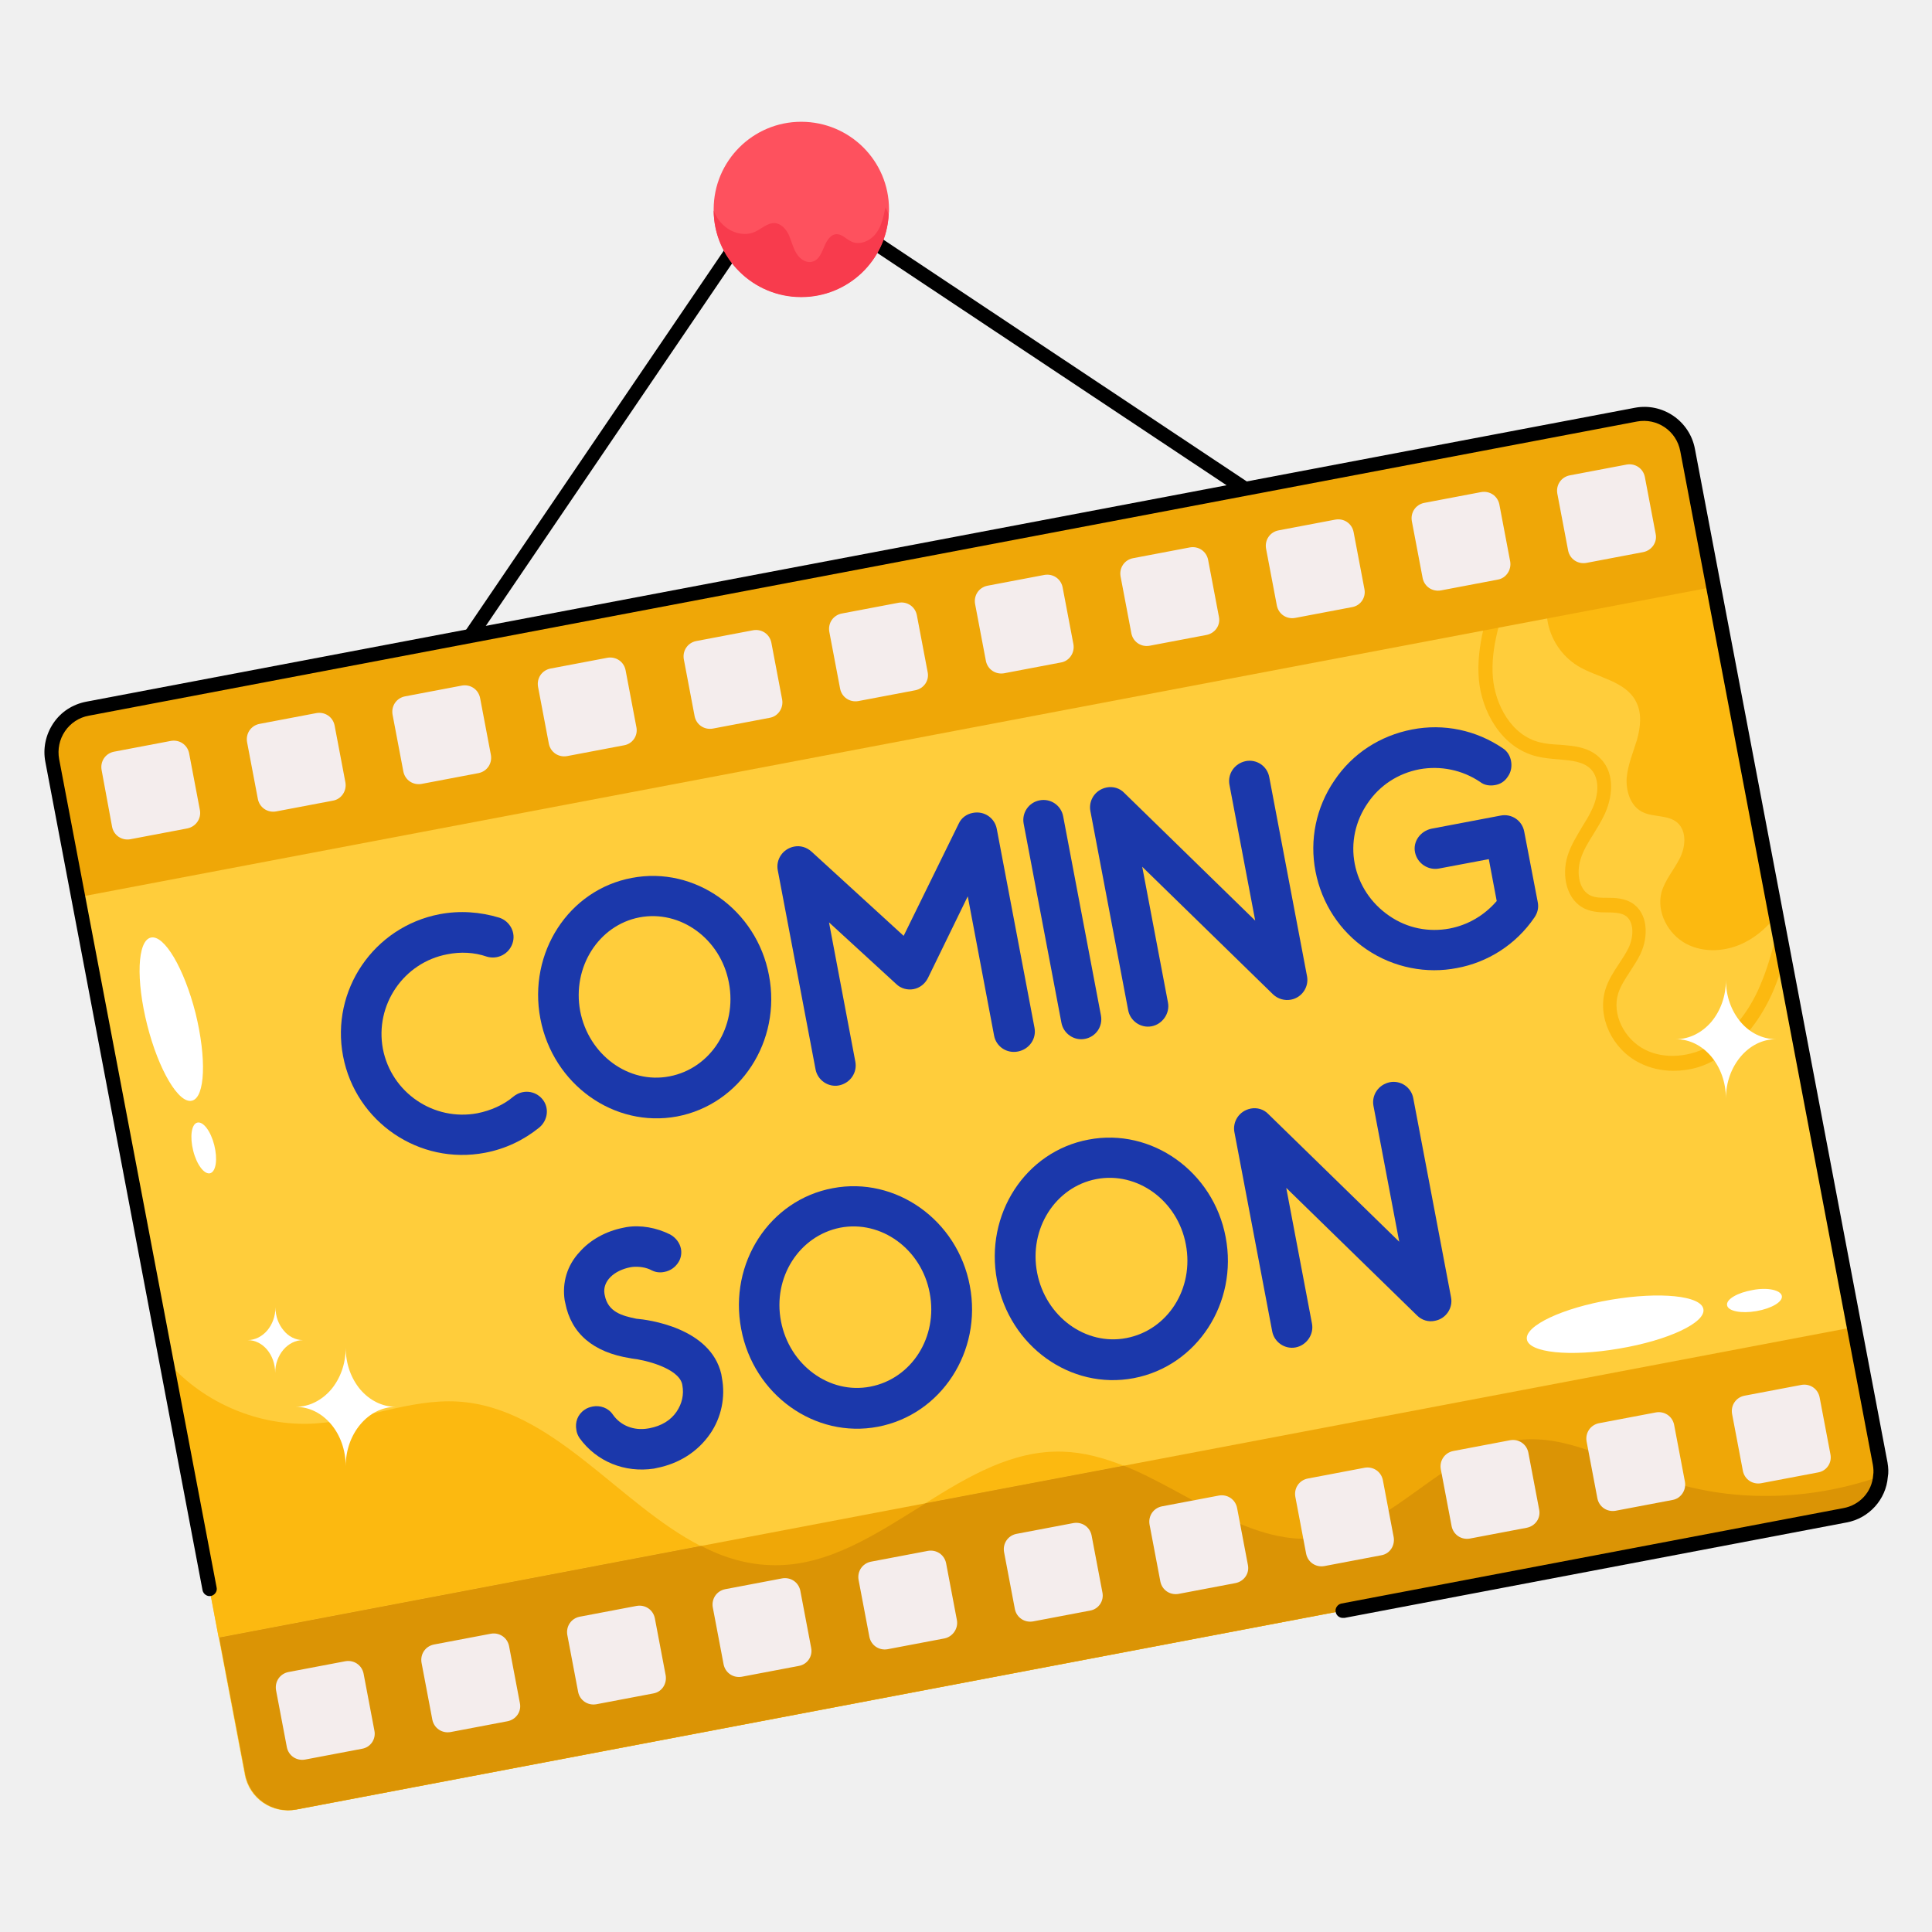
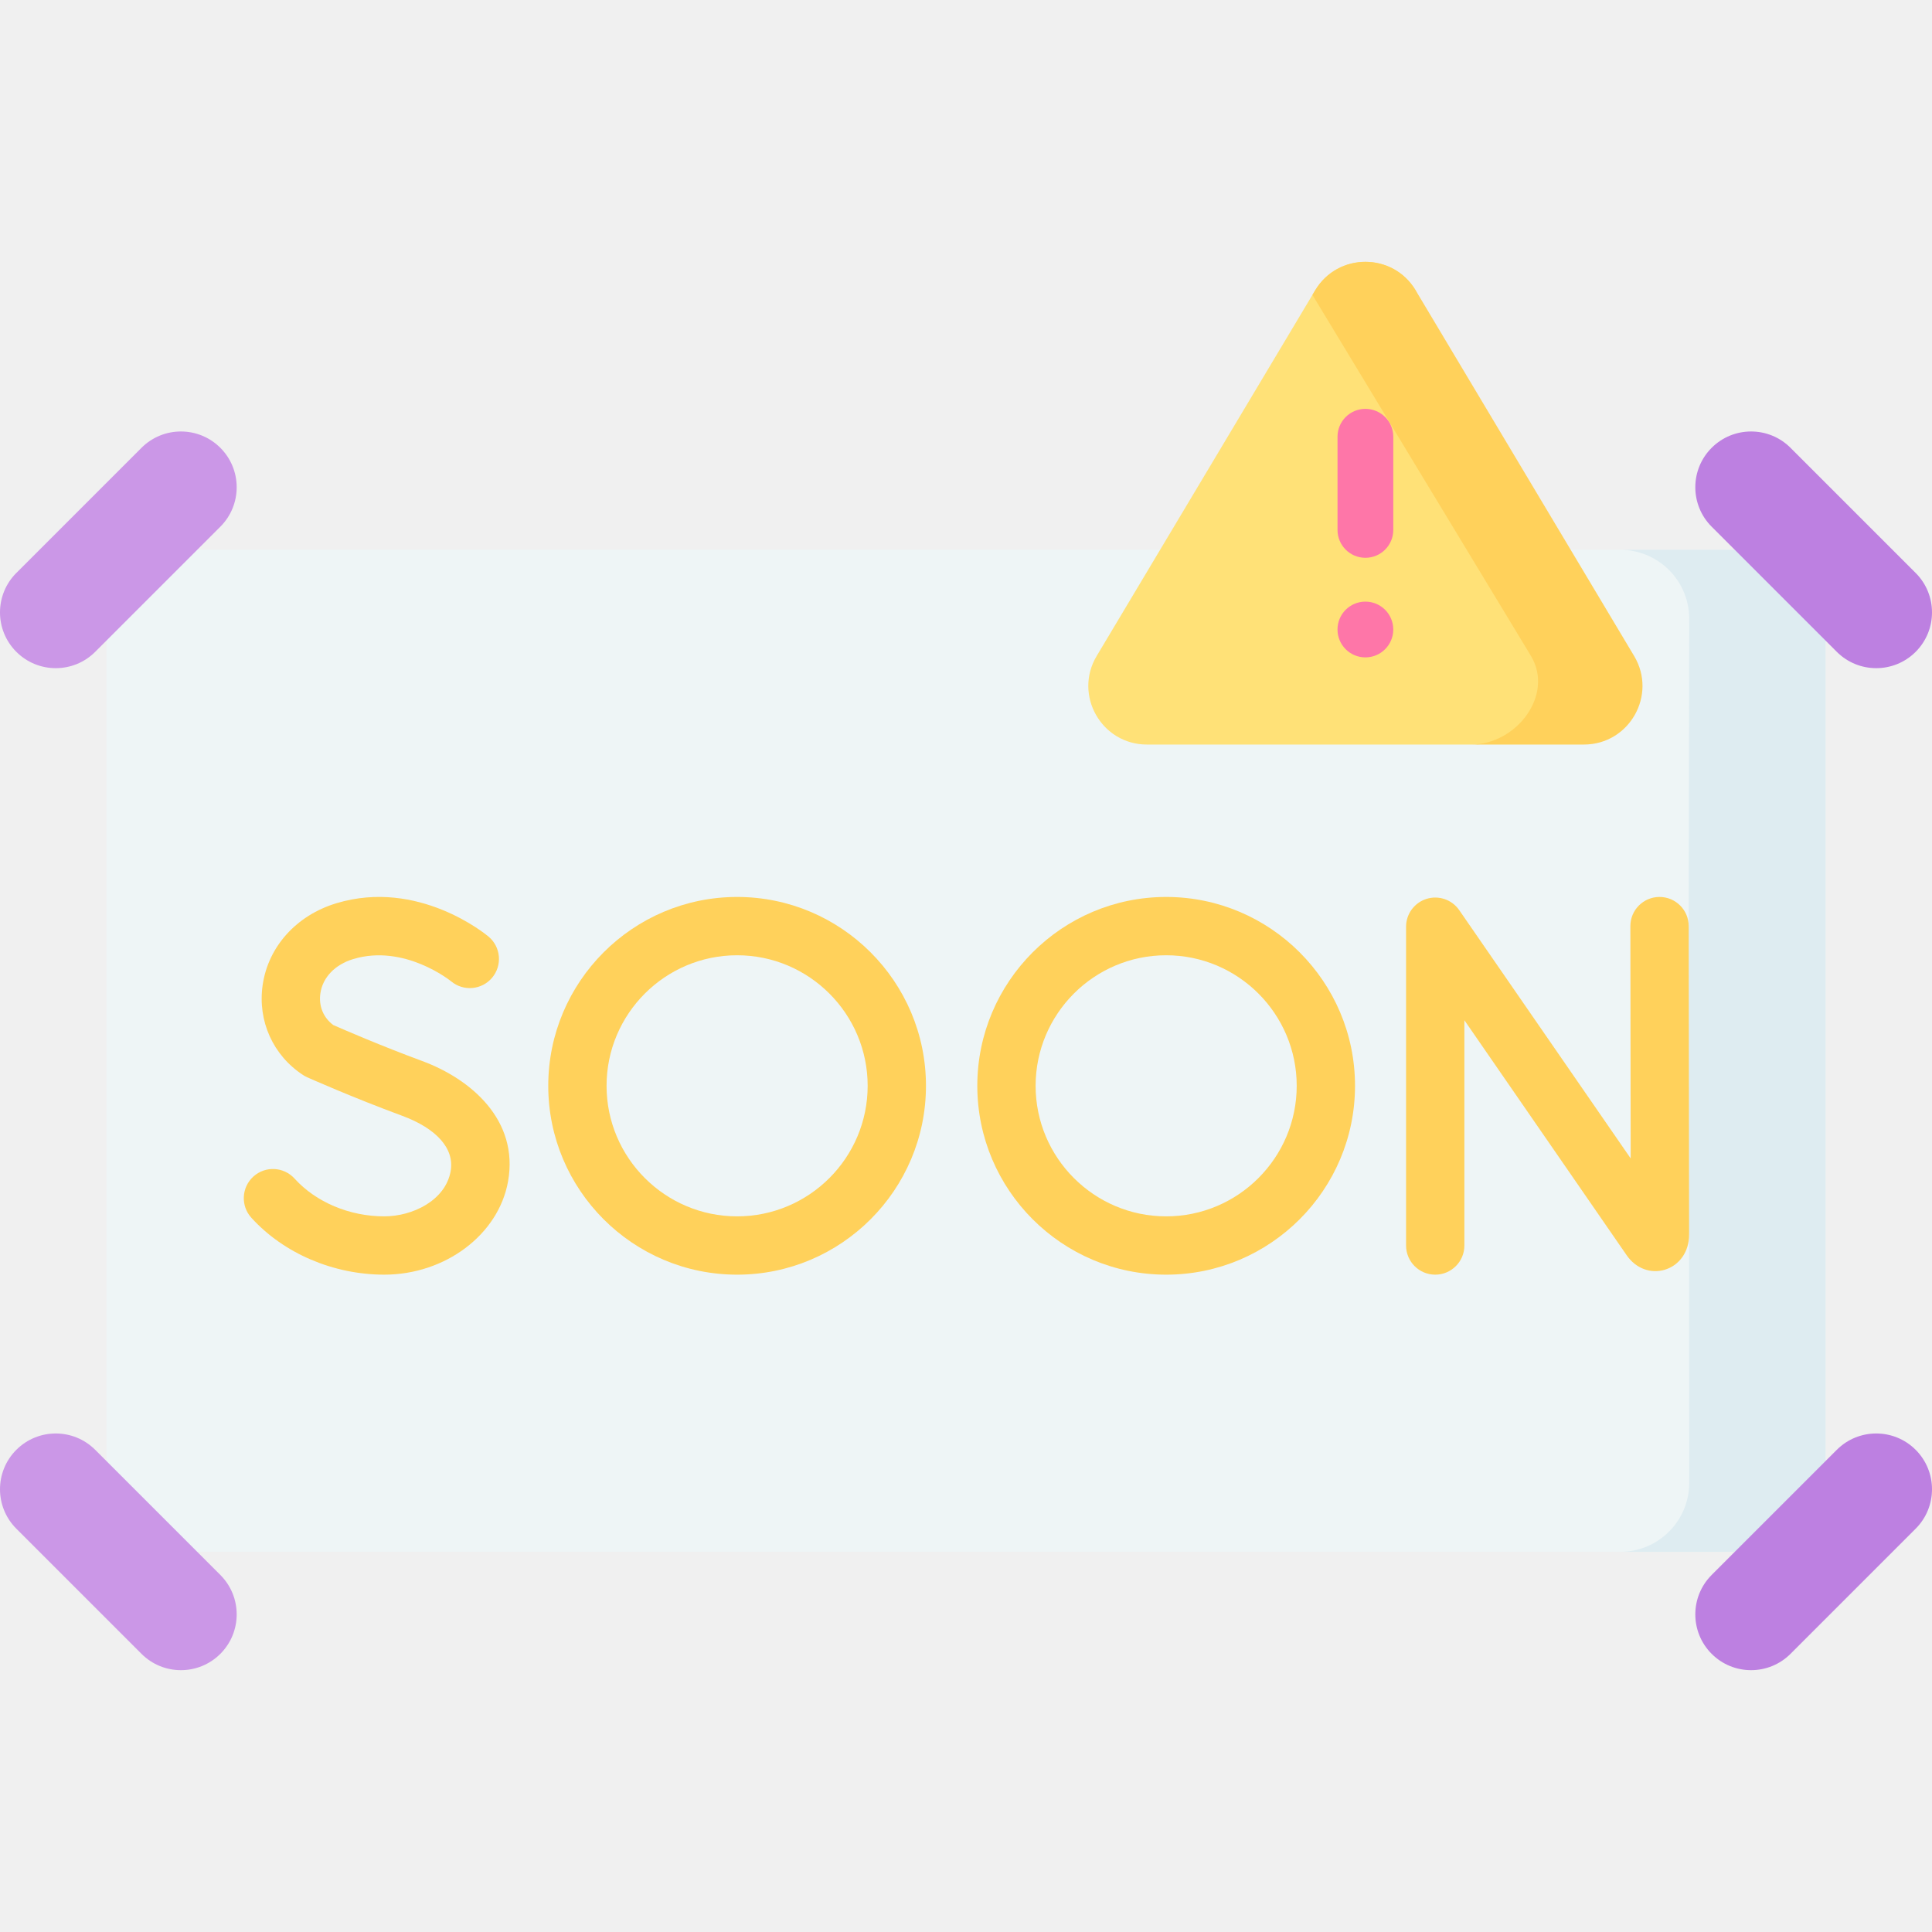
- <svg xmlns="http://www.w3.org/2000/svg" id="Layer_1" enable-background="new 0 0 66 66" viewBox="0 0 66 66">
+ <svg xmlns="http://www.w3.org/2000/svg" id="Capa_1" enable-background="new 0 0 512 512" viewBox="0 0 512 512">
  <g>
-     <g>
-       <path d="m14.95 23.62c-.05 0-.09-.01-.14-.04-.11-.08-.14-.23-.06-.34l11.71-17.23c.08-.11.23-.14.34-.07l17.15 11.41c.11.08.14.23.07.34s-.23.14-.34.07l-16.96-11.28-11.57 17.03c-.04.07-.12.11-.2.11z" />
+     <path d="m465.505 411.25h-419.01c-10.099 0-18.286-8.187-18.286-18.286v-228.969c0-10.099 8.187-18.286 18.286-18.286h419.01c10.099 0 18.286 8.187 18.286 18.286v228.969c0 10.099-8.187 18.286-18.286 18.286z" fill="#eef5f6" />
+     <path d="m465.505 145.709h-36.127c10.099 0 18.286 8.187 18.286 18.286l-.146 81.423-7.469 38.323 7.579 43.499.035 65.723c0 10.099-8.187 18.286-18.286 18.286h36.127c10.099 0 18.286-8.187 18.286-18.286v-228.968c.001-10.099-8.186-18.286-18.285-18.286z" fill="#deecf1" />
+     <path d="m4.329 172.742c-5.772-5.772-5.772-15.13 0-20.901l33.165-33.165c5.772-5.772 15.13-5.772 20.901 0 5.772 5.772 5.772 15.13 0 20.901l-33.165 33.165c-5.772 5.772-15.129 5.772-20.901 0z" fill="#cb97e7" />
+     <path d="m507.671 172.742c5.772-5.772 5.772-15.13 0-20.901l-33.165-33.165c-5.772-5.772-15.13-5.772-20.901 0-5.772 5.772-5.772 15.13 0 20.901l33.165 33.165c5.772 5.772 15.129 5.772 20.901 0z" fill="#bd80e1" />
+     <path d="m4.329 384.217c-5.772 5.772-5.772 15.13 0 20.901l33.165 33.165c5.772 5.772 15.13 5.772 20.901 0 5.772-5.772 5.772-15.13 0-20.901l-33.165-33.165c-5.772-5.772-15.129-5.772-20.901 0z" fill="#cb97e7" />
+     <path d="m507.671 384.217c5.772 5.772 5.772 15.13 0 20.901l-33.165 33.165c-5.772 5.772-15.13 5.772-20.901 0-5.772-5.772-5.772-15.13 0-20.901l33.165-33.165c5.772-5.772 15.129-5.772 20.901 0z" fill="#bd80e1" />
+     <path d="m290.63 173.842 57.897-96.897c6.02-10.075 20.615-10.075 26.635 0l44.002 96.897c6.179 10.341-11.602 23.471-29.332 23.471h-85.886c-12.044.001-19.494-13.13-13.316-23.471z" fill="#ffe177" />
+     <path d="m433.06 173.842-57.897-96.898c-6.02-10.075-20.615-10.075-26.635 0l-.719 1.203 57.917 95.695c6.179 10.341-3.846 23.471-15.892 23.471h29.909c12.046.001 19.496-13.13 13.317-23.471z" fill="#ffd15b" />
+     <g fill="#ffd15b">
+       <path d="m447.518 245.418c-.006-4.264-3.464-7.716-7.726-7.716-.003 0-.007 0-.01 0-4.268.006-7.722 3.47-7.716 7.737l.083 61.558-45.44-65.801c-1.922-2.782-5.425-3.991-8.658-2.986-3.227 1.007-5.427 3.995-5.427 7.376v84.486c0 4.267 3.459 7.726 7.726 7.726s7.726-3.459 7.726-7.726v-59.701l43.041 62.327c2.4 3.466 6.386 4.946 10.156 3.768 3.86-1.206 6.354-4.823 6.354-9.226z" />
+       <path d="m111.856 281.169c-10.863-4.007-20.941-8.381-23.518-9.513-2.64-1.943-3.92-5.04-3.439-8.39.609-4.24 3.874-7.645 8.734-9.11 13.504-4.065 25.712 5.736 25.93 5.913 3.266 2.719 8.119 2.289 10.856-.968 2.745-3.267 2.323-8.14-.943-10.886-.752-.631-18.634-15.383-40.3-8.855-10.611 3.196-18.111 11.515-19.573 21.71-1.363 9.496 2.749 18.63 10.734 23.835.341.222.699.418 1.071.583.486.217 12.058 5.369 25.099 10.179 9.269 3.419 13.978 8.778 12.921 14.703-1.389 7.779-10.103 11.976-17.597 11.976-9.205 0-18.092-3.742-23.772-10.01-2.866-3.162-7.753-3.401-10.913-.536-3.162 2.866-3.402 7.751-.537 10.913 8.561 9.446 21.728 15.085 35.222 15.085 16.188 0 30.293-10.624 32.809-24.713 2.904-16.264-9.865-27.151-22.784-31.916z" />
+       <path d="m195.343 237.702c-27.598 0-50.049 22.452-50.049 50.049s22.452 50.048 50.049 50.048 50.048-22.452 50.048-50.048c0-27.597-22.451-50.049-50.048-50.049zm0 84.645c-19.076 0-34.597-15.52-34.597-34.596s15.52-34.596 34.597-34.596 34.596 15.52 34.596 34.596-15.519 34.596-34.596 34.596z" />
+       <path d="m309.046 237.702c-27.598 0-50.049 22.452-50.049 50.049s22.452 50.048 50.049 50.048 50.048-22.452 50.048-50.048c.001-27.597-22.451-50.049-50.048-50.049zm0 84.645c-19.076 0-34.597-15.52-34.597-34.596s15.52-34.596 34.597-34.596c19.076 0 34.596 15.52 34.596 34.596s-15.519 34.596-34.596 34.596z" />
    </g>
-     <g>
-       <path d="m64.24 50.43c-.05.66-.54 1.22-1.22 1.34l-52.9 10.05c-.82.16-1.61-.38-1.76-1.2l-2.69-14.18-3.89-20.46c-.16-.82.38-1.61 1.2-1.77l52.9-10.04c.82-.16 1.61.38 1.76 1.2l.41 2.15 2.61 13.76 3.56 18.72c.03.15.04.29.02.43z" fill="#ffcd3b" />
-     </g>
-     <g>
-       <path d="m60.67 31.29c-.28.36-.63.68-1.04.89-.62.33-1.41.39-2.03.06s-1.02-1.09-.84-1.76c.12-.42.42-.76.62-1.15s.25-.92-.07-1.22c-.33-.29-.85-.18-1.22-.38-.4-.21-.55-.72-.52-1.16.04-.44.22-.87.35-1.29.12-.43.18-.91-.03-1.31-.36-.71-1.31-.81-1.99-1.22-.55-.34-.94-.92-1.04-1.57-.09-.64.12-1.32.55-1.8l4.66-1.85z" fill="#fcb910" />
-     </g>
-     <g>
-       <path d="m57.17 36.58c-.41 0-.81-.09-1.16-.27-.94-.47-1.45-1.57-1.17-2.5.1-.33.29-.62.47-.89.12-.18.23-.35.32-.53.19-.39.2-.93-.12-1.12-.16-.09-.37-.1-.6-.1s-.49-.01-.73-.11c-.67-.28-.84-1.15-.63-1.82.11-.36.31-.67.49-.98.13-.21.25-.4.34-.6.22-.45.29-1.04-.03-1.38-.26-.27-.67-.3-1.12-.34-.24-.02-.49-.04-.73-.1-1.23-.3-1.89-1.57-1.98-2.63-.1-1.15.3-2.3.62-3.23.04-.13.18-.19.31-.15s.19.18.15.31c-.32.93-.69 1.98-.6 3.02.08.89.61 1.96 1.61 2.2.2.05.42.07.65.08.52.04 1.05.08 1.43.49.51.53.38 1.37.11 1.92-.11.23-.24.44-.37.65-.18.29-.35.56-.44.87-.14.46-.05 1.05.36 1.23.16.07.35.07.55.07.27 0 .57.01.84.17.57.35.58 1.16.3 1.75-.1.21-.23.4-.35.59-.17.26-.33.5-.41.76-.22.7.2 1.56.92 1.92.67.34 1.57.26 2.3-.18.64-.38 1.19-1.04 1.58-1.9.19-.43.36-.91.51-1.51.03-.13.17-.21.3-.18s.21.17.17.3c-.16.63-.34 1.14-.54 1.59-.44.95-1.05 1.69-1.78 2.12-.46.33-1.02.48-1.57.48z" fill="#fcb910" />
-     </g>
-     <g>
-       <path d="m38.38 50.07-6.76 1.28c1.48-.93 2.98-1.81 4.67-1.76.72.02 1.41.21 2.09.48z" fill="#fcb910" />
-     </g>
-     <g>
-       <path d="m23.93 52.81-16.46 3.13-1.8-9.49c.03.04.05.07.08.1 1.24 1.4 3.13 2.19 4.99 2.08 1.66-.1 3.25-.85 4.91-.75 3.22.2 5.47 3.49 8.28 4.93z" fill="#fcb910" />
-     </g>
-     <g>
-       <path d="m58.53 20.05-55.86 10.6-.89-4.67c-.16-.82.38-1.61 1.2-1.77l52.9-10.04c.82-.16 1.61.38 1.77 1.2z" fill="#efa707" />
-     </g>
-     <g>
-       <path d="m64.24 50.43v.01c-.01.07-.01.12-.03.18 0 .03-.01.07-.02.09-.01.05-.03.1-.05.14-.02.07-.05.12-.08.18-.03.07-.07.12-.12.18-.1.15-.25.27-.41.36-.07.05-.15.08-.23.12-.08.03-.17.05-.26.07l-52.9 10.05c-.82.16-1.61-.38-1.76-1.2l-.89-4.67h.01l16.46-3.13 7.68-1.46 6.76-1.28 24.96-4.74.86 4.67c.03.15.04.29.02.43z" fill="#efa707" />
-     </g>
-     <g>
-       <path d="m64.24 50.43v.01c-.01.07-.01.12-.03.18 0 .03-.01.07-.02.09-.01.05-.03.1-.05.14-.02.07-.05.12-.08.18-.03.07-.07.12-.12.18-.1.15-.25.27-.41.36-.07.05-.15.08-.23.12-.08.03-.17.05-.26.07l-52.9 10.05c-.82.16-1.61-.38-1.76-1.2l-.89-4.67 16.46-3.13c.77.4 1.59.65 2.48.66 1.89.03 3.54-1.09 5.2-2.12l6.76-1.28c2.3.92 4.41 2.83 6.84 2.45 2.49-.38 4.17-3.06 6.67-3.33 1.65-.18 3.19.74 4.75 1.29 2.42.87 5.15.81 7.59-.05z" fill="#db9405" />
-     </g>
-     <g>
-       <g>
-         <path d="m6.4 28.3-1.95.37c-.29.05-.56-.13-.62-.42l-.36-1.95c-.05-.29.13-.56.42-.62l1.95-.37c.29-.05.56.13.62.42l.37 1.95c.05.29-.14.56-.43.62z" fill="#f4eded" />
-       </g>
-       <g>
-         <path d="m11.38 27.35-1.95.37c-.29.05-.56-.13-.62-.42l-.37-1.95c-.05-.29.13-.56.42-.62l1.95-.37c.29-.05.56.13.62.42l.37 1.95c.05.29-.14.57-.42.62z" fill="#f4eded" />
-       </g>
-       <g>
-         <path d="m16.35 26.41-1.95.37c-.29.05-.56-.13-.62-.42l-.37-1.95c-.05-.29.13-.56.42-.62l1.95-.37c.29-.05.56.13.62.42l.37 1.95c.05.29-.13.56-.42.62z" fill="#f4eded" />
-       </g>
-       <g>
-         <path d="m21.32 25.46-1.95.37c-.29.05-.56-.13-.62-.42l-.37-1.95c-.05-.29.13-.56.42-.62l1.95-.37c.29-.05.56.13.62.42l.37 1.95c.06.29-.13.57-.42.62z" fill="#f4eded" />
-       </g>
-       <g>
-         <path d="m26.3 24.52-1.95.37c-.29.05-.56-.13-.62-.42l-.37-1.95c-.05-.29.13-.56.42-.62l1.95-.37c.29-.05.56.13.62.42l.37 1.95c.05.29-.14.57-.42.62z" fill="#f4eded" />
-       </g>
-       <g>
-         <path d="m31.27 23.58-1.95.37c-.29.05-.56-.13-.62-.42l-.37-1.95c-.05-.29.13-.56.42-.62l1.95-.37c.29-.05.56.13.62.42l.37 1.95c.06.29-.13.56-.42.62z" fill="#f4eded" />
-       </g>
-       <g>
-         <path d="m36.25 22.63-1.95.37c-.29.05-.56-.13-.62-.42l-.37-1.95c-.05-.29.13-.56.42-.62l1.95-.37c.29-.05.56.13.62.42l.37 1.95c.05.29-.14.57-.42.62z" fill="#f4eded" />
-       </g>
-       <g>
-         <path d="m41.22 21.69-1.95.37c-.29.05-.56-.13-.62-.42l-.37-1.95c-.05-.29.13-.56.42-.62l1.95-.37c.29-.05.56.13.62.42l.37 1.95c.06.29-.13.56-.42.62z" fill="#f4eded" />
-       </g>
-       <g>
-         <path d="m46.19 20.74-1.95.37c-.29.05-.56-.13-.62-.42l-.37-1.95c-.05-.29.13-.56.42-.62l1.95-.37c.29-.05.56.13.62.42l.37 1.95c.06.29-.13.57-.42.62z" fill="#f4eded" />
-       </g>
-       <g>
-         <path d="m51.17 19.8-1.95.37c-.29.05-.56-.13-.62-.42l-.37-1.95c-.05-.29.13-.56.42-.62l1.95-.37c.29-.05.56.13.62.42l.37 1.95c.05.29-.14.57-.42.62z" fill="#f4eded" />
-       </g>
-       <g>
-         <path d="m56.14 18.86-1.95.37c-.29.05-.56-.13-.62-.42l-.37-1.95c-.05-.29.13-.56.42-.62l1.95-.37c.29-.05.56.13.62.42l.37 1.95c.06.28-.13.56-.42.62z" fill="#f4eded" />
-       </g>
-     </g>
-     <g>
-       <g>
-         <path d="m12.37 59.74-1.95.37c-.29.05-.56-.13-.62-.42l-.37-1.95c-.05-.29.13-.56.42-.62l1.95-.37c.29-.05.56.13.62.42l.37 1.95c.06.29-.13.57-.42.62z" fill="#f4eded" />
-       </g>
-       <g>
-         <path d="m17.34 58.8-1.95.37c-.29.05-.56-.13-.62-.42l-.37-1.95c-.05-.29.13-.56.42-.62l1.95-.37c.29-.05.56.13.62.42l.37 1.95c.06.29-.13.56-.42.62z" fill="#f4eded" />
-       </g>
-       <g>
-         <path d="m22.32 57.85-1.95.37c-.29.05-.56-.13-.62-.42l-.37-1.95c-.05-.29.13-.56.42-.62l1.95-.37c.29-.05.56.13.62.42l.37 1.95c.05.29-.13.57-.42.62z" fill="#f4eded" />
-       </g>
-       <g>
-         <path d="m27.29 56.91-1.95.37c-.29.05-.56-.13-.62-.42l-.37-1.95c-.05-.29.13-.56.42-.62l1.95-.37c.29-.05.56.13.62.42l.37 1.95c.06.29-.13.57-.42.62z" fill="#f4eded" />
-       </g>
-       <g>
-         <path d="m32.27 55.97-1.95.37c-.29.05-.56-.13-.62-.42l-.37-1.95c-.05-.29.13-.56.42-.62l1.95-.37c.29-.05.56.13.62.42l.37 1.95c.05.28-.14.56-.42.62z" fill="#f4eded" />
-       </g>
-       <g>
-         <path d="m37.24 55.02-1.95.37c-.29.05-.56-.13-.62-.42l-.37-1.95c-.05-.29.13-.56.42-.62l1.95-.37c.29-.05.56.13.62.42l.37 1.95c.06.29-.13.57-.42.62z" fill="#f4eded" />
-       </g>
-       <g>
-         <path d="m42.21 54.08-1.95.37c-.29.05-.56-.13-.62-.42l-.37-1.95c-.05-.29.13-.56.42-.62l1.95-.37c.29-.05.56.13.62.42l.37 1.95c.06.29-.13.56-.42.62z" fill="#f4eded" />
-       </g>
-       <g>
-         <path d="m47.19 53.13-1.95.37c-.29.05-.56-.13-.62-.42l-.37-1.95c-.05-.29.13-.56.42-.62l1.95-.37c.29-.05.56.13.62.42l.37 1.95c.05.29-.13.57-.42.62z" fill="#f4eded" />
-       </g>
-       <g>
-         <path d="m52.16 52.19-1.95.37c-.29.05-.56-.13-.62-.42l-.37-1.95c-.05-.29.13-.56.42-.62l1.95-.37c.29-.05.56.13.62.42l.37 1.95c.06.29-.13.56-.42.62z" fill="#f4eded" />
-       </g>
-       <g>
-         <path d="m57.14 51.24-1.95.37c-.29.05-.56-.13-.62-.42l-.37-1.95c-.05-.29.13-.56.42-.62l1.95-.37c.29-.05.56.13.62.42l.37 1.95c.05.29-.14.57-.42.62z" fill="#f4eded" />
-       </g>
-       <g>
-         <path d="m62.11 50.3-1.95.37c-.29.05-.56-.13-.62-.42l-.37-1.95c-.05-.29.13-.56.42-.62l1.95-.37c.29-.05.56.13.62.42l.37 1.95c.06.29-.13.57-.42.62z" fill="#f4eded" />
-       </g>
-     </g>
-     <g>
-       <g>
-         <g>
-           <path d="m18.53 37.55c.24.29.19.72-.11.97-.53.43-1.16.73-1.85.86-2.25.43-4.42-1.05-4.85-3.3s1.05-4.42 3.3-4.85c.69-.13 1.38-.08 2.04.12.36.12.57.51.45.87-.12.37-.51.57-.88.46-.43-.15-.9-.17-1.35-.08-1.49.28-2.48 1.73-2.2 3.23.29 1.5 1.74 2.48 3.23 2.2.45-.09.89-.28 1.23-.57.31-.25.74-.21.99.09z" fill="#1b38ab" />
-         </g>
-         <g>
-           <path d="m18.46 34.8c-.43-2.25.97-4.41 3.13-4.81 2.15-.41 4.26 1.09 4.68 3.33.43 2.25-.98 4.41-3.14 4.82-2.15.4-4.24-1.09-4.67-3.34zm1.36-.26c.29 1.5 1.66 2.5 3.05 2.23 1.41-.27 2.32-1.69 2.03-3.2-.28-1.5-1.66-2.5-3.06-2.23-1.39.27-2.3 1.7-2.02 3.2z" fill="#1b38ab" />
-         </g>
-         <g>
-           <path d="m33.96 35.38-.9-4.76-1.36 2.79c-.1.2-.28.34-.49.38s-.44-.02-.6-.18l-2.29-2.1.9 4.76c.07.37-.17.73-.56.81-.37.07-.73-.18-.8-.55l-1.29-6.8c-.07-.36.16-.73.56-.81.21-.04.42.02.59.17l3.15 2.88 1.88-3.83c.09-.2.27-.33.48-.37.4-.08.75.18.82.54l1.29 6.8c.07.37-.17.73-.56.81s-.75-.17-.82-.54z" fill="#1b38ab" />
-         </g>
-         <g>
-           <path d="m36.26 34.94-1.29-6.8c-.07-.37.17-.73.55-.8.37-.07.73.17.8.55l1.29 6.8c.07.37-.17.73-.55.8-.37.07-.73-.18-.8-.55z" fill="#1b38ab" />
-         </g>
-         <g>
-           <path d="m43.49 33.97-4.47-4.36.88 4.64c.07.37-.19.74-.56.81s-.73-.18-.8-.55l-1.29-6.8c-.07-.35.15-.73.56-.81.21-.04.44.02.6.19l4.47 4.36-.88-4.64c-.07-.37.17-.73.56-.81.37-.07.73.17.8.55l1.29 6.8c.07.36-.17.73-.55.8-.21.04-.44-.02-.61-.18z" fill="#1b38ab" />
-         </g>
-         <g>
-           <path d="m46.68 32.43c-.91-.62-1.53-1.57-1.74-2.66-.21-1.08.02-2.19.64-3.1.62-.93 1.57-1.54 2.66-1.75 1.08-.21 2.19.02 3.11.65.15.1.24.26.27.43s.01.36-.11.53c-.11.17-.26.26-.44.29-.17.03-.36.01-.51-.11-.61-.41-1.35-.56-2.07-.43-.73.14-1.36.55-1.77 1.16-.42.61-.58 1.35-.44 2.07s.56 1.35 1.17 1.77c.63.44 1.37.57 2.07.44.62-.12 1.18-.44 1.61-.94l-.27-1.43-1.7.32c-.37.07-.74-.17-.82-.55s.19-.73.56-.81l2.37-.45c.37-.07.73.17.8.55l.46 2.4c.04.19 0 .37-.11.53-.64.94-1.61 1.54-2.65 1.73-1.02.2-2.15 0-3.09-.64z" fill="#1b38ab" />
-         </g>
-       </g>
-       <g>
-         <g>
-           <path d="m24.64 46.94.02.12c.13.67-.02 1.37-.4 1.92-.42.61-1.06 1.02-1.83 1.17l-.09.02c-1 .15-1.96-.24-2.54-1.04-.06-.09-.1-.19-.11-.28-.05-.26.04-.53.28-.69.08-.06.18-.09.27-.11.26-.05.54.04.7.28.26.37.71.55 1.19.47l.06-.01c.41-.08.72-.27.92-.56.19-.28.26-.59.2-.91l-.01-.05c-.14-.53-1.24-.81-1.71-.86l-.05-.01c-1.28-.2-2.03-.85-2.23-1.89l-.02-.09c-.09-.6.08-1.19.51-1.65.36-.41.89-.71 1.5-.83l.1-.02c.49-.08 1.03.02 1.49.25.2.11.33.29.37.48.03.14.01.3-.06.43-.11.2-.29.33-.5.37-.14.03-.29.02-.43-.05-.2-.11-.45-.14-.66-.12l-.07.01c-.57.11-.96.48-.89.91l.01.05c.11.57.59.7 1.08.8.38.03 2.53.3 2.9 1.89z" fill="#1b38ab" />
-         </g>
-         <g>
-           <path d="m25.32 45.4c-.43-2.25.97-4.41 3.13-4.81 2.15-.41 4.26 1.09 4.68 3.33.43 2.25-.98 4.41-3.14 4.82-2.15.41-4.25-1.09-4.67-3.34zm1.36-.26c.29 1.5 1.66 2.5 3.05 2.23 1.41-.27 2.32-1.69 2.03-3.2-.28-1.5-1.66-2.5-3.06-2.23-1.4.28-2.31 1.7-2.02 3.2z" fill="#1b38ab" />
-         </g>
-         <g>
-           <path d="m34.06 43.74c-.43-2.25.97-4.41 3.13-4.81 2.15-.41 4.26 1.09 4.68 3.33.43 2.25-.98 4.41-3.14 4.82s-4.24-1.09-4.67-3.34zm1.37-.26c.29 1.5 1.66 2.5 3.05 2.23 1.41-.27 2.32-1.69 2.03-3.2-.28-1.5-1.66-2.5-3.06-2.23s-2.31 1.7-2.02 3.2z" fill="#1b38ab" />
-         </g>
-         <g>
-           <path d="m48.41 44.94-4.47-4.36.88 4.64c.07.37-.19.74-.56.81s-.73-.18-.8-.55l-1.29-6.8c-.07-.35.15-.73.56-.81.21-.04.44.02.6.19l4.47 4.36-.88-4.64c-.07-.37.17-.73.56-.81.37-.07.73.17.8.55l1.29 6.8c.07.36-.17.73-.55.8-.22.05-.45-.02-.61-.18z" fill="#1b38ab" />
-         </g>
-       </g>
-     </g>
-     <g>
-       <path d="m30.37 7.15c0 .05 0 .11-.01.16-.08 1.58-1.39 2.83-2.99 2.83-1.64 0-2.98-1.32-2.99-2.96v-.03c0-1.65 1.34-2.99 2.99-2.99 1.66 0 3 1.34 3 2.99z" fill="#fe515e" />
-     </g>
-     <g>
-       <path d="m30.36 7.32c-.08 1.58-1.39 2.83-2.99 2.83-1.64 0-2.98-1.32-2.99-2.96.07.18.17.35.31.48.29.29.75.42 1.12.24.21-.1.4-.29.64-.29.23.01.4.2.5.41.09.21.14.44.26.63.12.2.35.35.57.27.21-.07.29-.31.38-.51.08-.2.22-.43.44-.42.18.01.31.17.48.25.29.14.65-.02.84-.27.2-.25.26-.59.33-.9.03.07.07.15.11.24z" fill="#f83b4d" />
-     </g>
-     <g>
-       <path d="m45.87 55.27c-.11 0-.22-.08-.24-.2-.03-.13.06-.26.19-.29l17.15-3.26c.56-.1.98-.56 1.02-1.12.02-.12.01-.24-.01-.36l-6.58-34.63c-.13-.69-.79-1.14-1.48-1.01l-52.89 10.05c-.33.06-.62.25-.81.53s-.26.62-.2.95l5.38 28.3c.03.13-.06.26-.19.29s-.26-.06-.29-.19l-5.37-28.3c-.09-.46.01-.93.27-1.32s.66-.65 1.13-.74l52.9-10.04c.95-.18 1.87.45 2.05 1.4l6.58 34.63c.03.18.04.35.01.5-.06.76-.64 1.41-1.41 1.55l-17.15 3.26c-.03 0-.05 0-.06 0z" />
-     </g>
-     <g>
-       <path d="m13.52 48.06c-.47 0-.9.23-1.21.6s-.5.87-.5 1.43c0-1.12-.76-2.03-1.71-2.03.47 0 .9-.23 1.21-.59.31-.37.5-.87.5-1.43 0 .56.19 1.06.5 1.43.31.36.74.59 1.21.59z" fill="#fff" />
-     </g>
-     <g>
-       <path d="m60.67 35.5c-.47 0-.9.23-1.21.6s-.5.87-.5 1.43c0-1.12-.76-2.03-1.71-2.03.47 0 .9-.23 1.21-.59.31-.37.5-.87.5-1.43 0 .56.19 1.06.5 1.43.3.36.74.59 1.21.59z" fill="#fff" />
-     </g>
-     <g>
-       <path d="m10.35 45.78c-.26 0-.5.13-.67.33s-.28.48-.28.79c0-.62-.42-1.12-.94-1.12.26 0 .5-.13.67-.33s.28-.48.28-.79c0 .31.11.59.28.79.16.2.4.33.66.33z" fill="#fff" />
-     </g>
-     <g>
-       <g>
-         <path d="m6.56 37.6c-.45.12-1.14-1.04-1.53-2.58s-.34-2.88.12-2.99 1.14 1.05 1.53 2.58c.38 1.54.33 2.88-.12 2.99z" fill="#fff" />
-       </g>
-       <g>
-         <path d="m7.18 40.08c-.2.05-.46-.29-.58-.77s-.06-.91.14-.96.46.29.58.77.06.9-.14.96z" fill="#fff" />
-       </g>
-     </g>
-     <g>
-       <g>
-         <path d="m58.19 44.72c.09.46-1.2 1.07-2.88 1.35-1.68.29-3.09.14-3.15-.32-.07-.46 1.22-1.07 2.88-1.35s3.07-.14 3.15.32z" fill="#fff" />
-       </g>
-       <g>
-         <path d="m60.87 44.27c.04.2-.35.43-.87.52s-.97 0-1-.2c-.04-.2.35-.43.87-.52.51-.1.96 0 1 .2z" fill="#fff" />
-       </g>
+     <g fill="#fe76a8">
+       <path d="m361.845 108.353c-4.082 0-7.39 3.308-7.39 7.39v24.689c0 4.081 3.308 7.39 7.39 7.39s7.39-3.308 7.39-7.39v-24.689c0-4.082-3.308-7.39-7.39-7.39z" />
+       <circle cx="361.841" cy="166.824" r="7.39" />
    </g>
  </g>
+   <g />
+   <g />
+   <g />
+   <g />
+   <g />
+   <g />
+   <g />
+   <g />
+   <g />
+   <g />
+   <g />
+   <g />
+   <g />
+   <g />
+   <g />
</svg>
